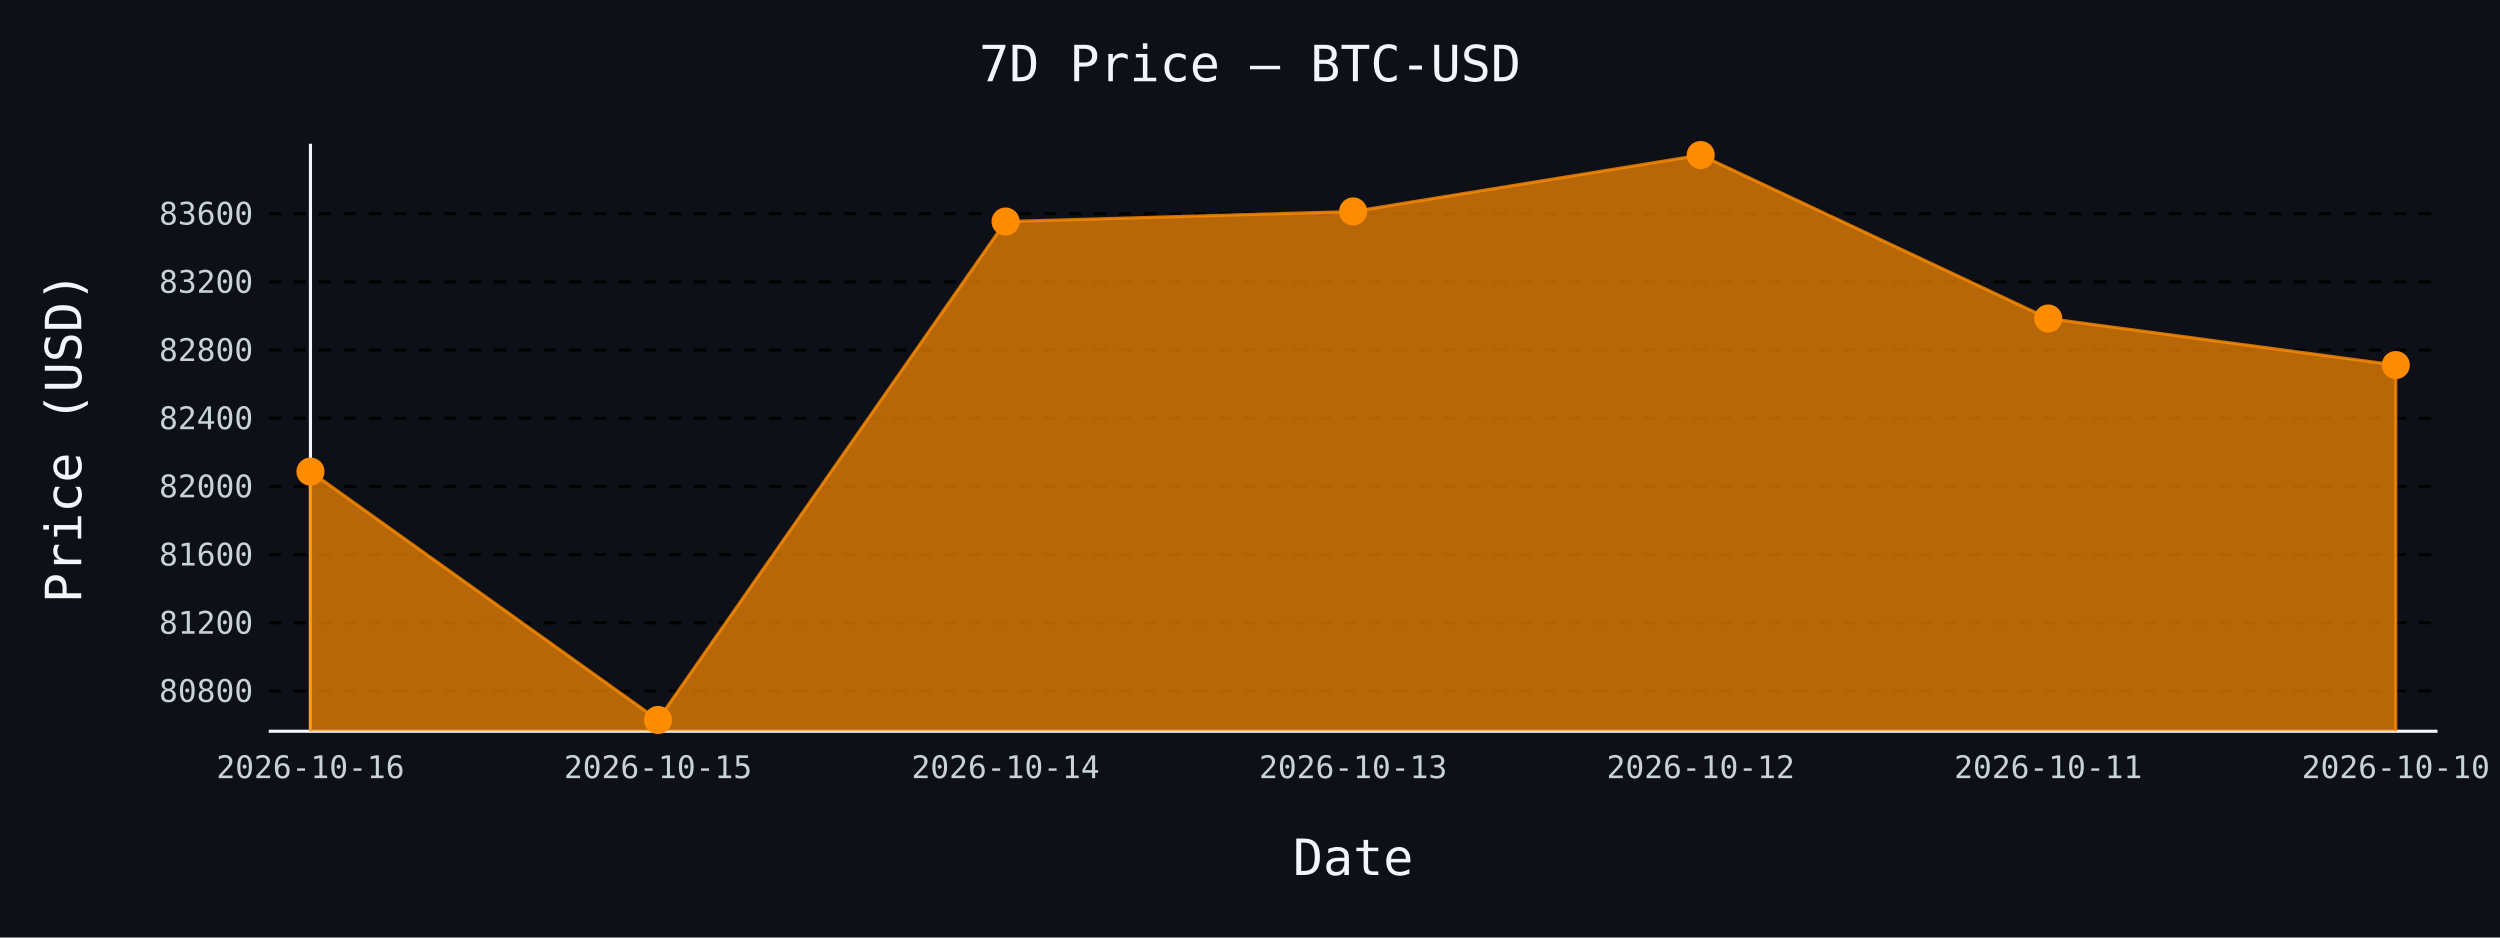
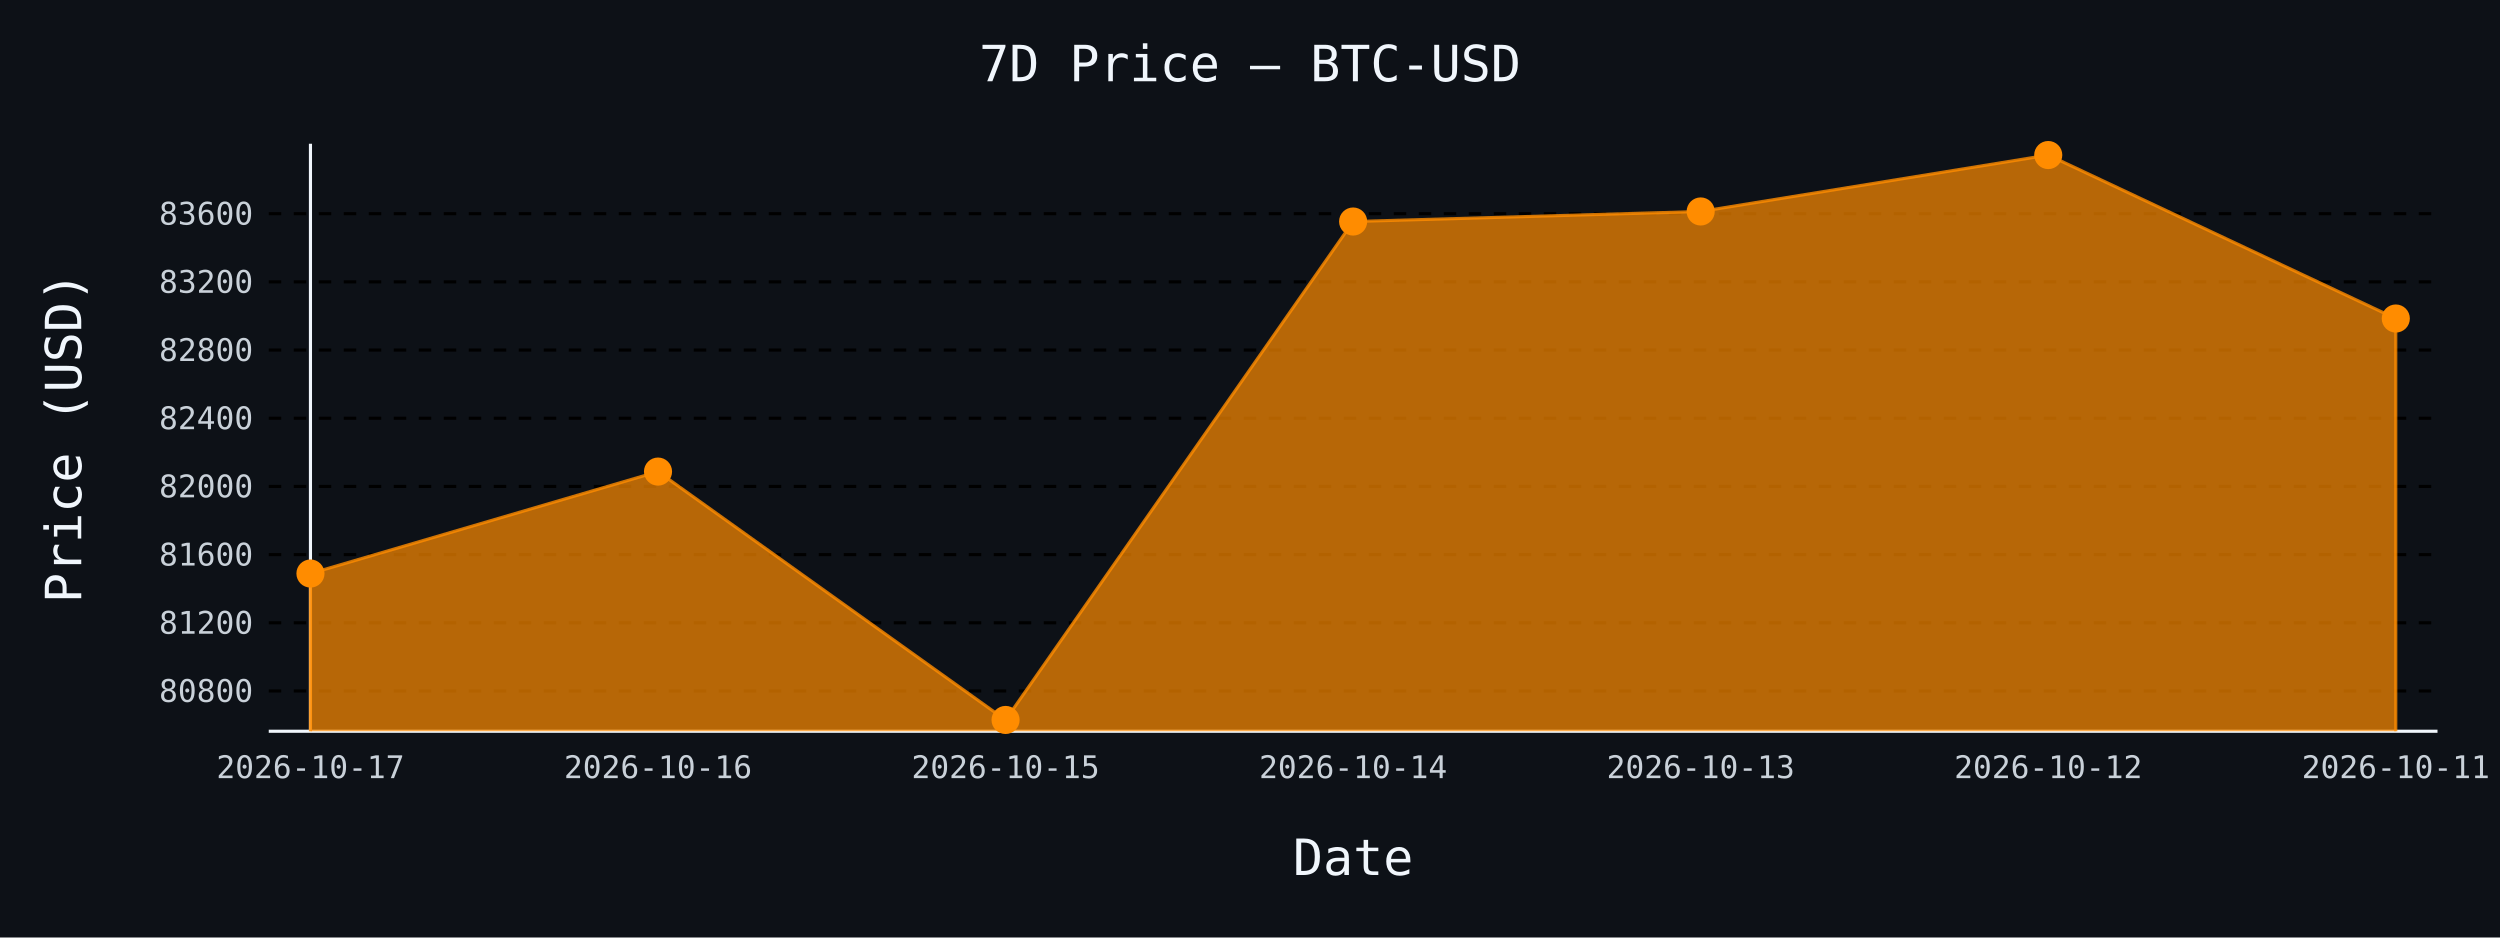
- <svg xmlns="http://www.w3.org/2000/svg" id="chart-19cd3c1d-a81c-4879-a6c1-eff4786c7308" class="pygal-chart" viewBox="0 0 800 300">
+ <svg xmlns="http://www.w3.org/2000/svg" id="chart-249112fe-27b4-4db0-b85a-a90889d88c5f" class="pygal-chart" viewBox="0 0 800 300">
  <defs>
-     <style type="text/css">#chart-19cd3c1d-a81c-4879-a6c1-eff4786c7308{-webkit-user-select:none;-webkit-font-smoothing:antialiased;font-family:monospace}#chart-19cd3c1d-a81c-4879-a6c1-eff4786c7308 .title{font-family:monospace;font-size:16px}#chart-19cd3c1d-a81c-4879-a6c1-eff4786c7308 .legends .legend text{font-family:monospace;font-size:14px}#chart-19cd3c1d-a81c-4879-a6c1-eff4786c7308 .axis text{font-family:monospace;font-size:10px}#chart-19cd3c1d-a81c-4879-a6c1-eff4786c7308 .axis text.major{font-family:monospace;font-size:10px}#chart-19cd3c1d-a81c-4879-a6c1-eff4786c7308 .text-overlay text.value{font-family:monospace;font-size:16px}#chart-19cd3c1d-a81c-4879-a6c1-eff4786c7308 .text-overlay text.label{font-family:monospace;font-size:10px}#chart-19cd3c1d-a81c-4879-a6c1-eff4786c7308 .tooltip{font-family:monospace;font-size:14px}#chart-19cd3c1d-a81c-4879-a6c1-eff4786c7308 text.no_data{font-family:monospace;font-size:64px}
- #chart-19cd3c1d-a81c-4879-a6c1-eff4786c7308{background-color:#0d1117}#chart-19cd3c1d-a81c-4879-a6c1-eff4786c7308 path,#chart-19cd3c1d-a81c-4879-a6c1-eff4786c7308 line,#chart-19cd3c1d-a81c-4879-a6c1-eff4786c7308 rect,#chart-19cd3c1d-a81c-4879-a6c1-eff4786c7308 circle{-webkit-transition:150ms;-moz-transition:150ms;transition:150ms}#chart-19cd3c1d-a81c-4879-a6c1-eff4786c7308 .graph &gt; .background{fill:#0d1117}#chart-19cd3c1d-a81c-4879-a6c1-eff4786c7308 .plot &gt; .background{fill:#0d1117}#chart-19cd3c1d-a81c-4879-a6c1-eff4786c7308 .graph{fill:#c9d1d9}#chart-19cd3c1d-a81c-4879-a6c1-eff4786c7308 text.no_data{fill:#f0f6fc}#chart-19cd3c1d-a81c-4879-a6c1-eff4786c7308 .title{fill:#f0f6fc}#chart-19cd3c1d-a81c-4879-a6c1-eff4786c7308 .legends .legend text{fill:#c9d1d9}#chart-19cd3c1d-a81c-4879-a6c1-eff4786c7308 .legends .legend:hover text{fill:#f0f6fc}#chart-19cd3c1d-a81c-4879-a6c1-eff4786c7308 .axis .line{stroke:#f0f6fc}#chart-19cd3c1d-a81c-4879-a6c1-eff4786c7308 .axis .guide.line{stroke:#8b949e}#chart-19cd3c1d-a81c-4879-a6c1-eff4786c7308 .axis .major.line{stroke:#c9d1d9}#chart-19cd3c1d-a81c-4879-a6c1-eff4786c7308 .axis text.major{fill:#f0f6fc}#chart-19cd3c1d-a81c-4879-a6c1-eff4786c7308 .axis.y .guides:hover .guide.line,#chart-19cd3c1d-a81c-4879-a6c1-eff4786c7308 .line-graph .axis.x .guides:hover .guide.line,#chart-19cd3c1d-a81c-4879-a6c1-eff4786c7308 .stackedline-graph .axis.x .guides:hover .guide.line,#chart-19cd3c1d-a81c-4879-a6c1-eff4786c7308 .xy-graph .axis.x .guides:hover .guide.line{stroke:#f0f6fc}#chart-19cd3c1d-a81c-4879-a6c1-eff4786c7308 .axis .guides:hover text{fill:#f0f6fc}#chart-19cd3c1d-a81c-4879-a6c1-eff4786c7308 .reactive{fill-opacity:.7;stroke-opacity:.8;stroke-width:1}#chart-19cd3c1d-a81c-4879-a6c1-eff4786c7308 .ci{stroke:#c9d1d9}#chart-19cd3c1d-a81c-4879-a6c1-eff4786c7308 .reactive.active,#chart-19cd3c1d-a81c-4879-a6c1-eff4786c7308 .active .reactive{fill-opacity:.8;stroke-opacity:.9;stroke-width:4}#chart-19cd3c1d-a81c-4879-a6c1-eff4786c7308 .ci .reactive.active{stroke-width:1.5}#chart-19cd3c1d-a81c-4879-a6c1-eff4786c7308 .series text{fill:#f0f6fc}#chart-19cd3c1d-a81c-4879-a6c1-eff4786c7308 .tooltip rect{fill:#0d1117;stroke:#f0f6fc;-webkit-transition:opacity 150ms;-moz-transition:opacity 150ms;transition:opacity 150ms}#chart-19cd3c1d-a81c-4879-a6c1-eff4786c7308 .tooltip .label{fill:#c9d1d9}#chart-19cd3c1d-a81c-4879-a6c1-eff4786c7308 .tooltip .label{fill:#c9d1d9}#chart-19cd3c1d-a81c-4879-a6c1-eff4786c7308 .tooltip .legend{font-size:.8em;fill:#8b949e}#chart-19cd3c1d-a81c-4879-a6c1-eff4786c7308 .tooltip .x_label{font-size:.6em;fill:#f0f6fc}#chart-19cd3c1d-a81c-4879-a6c1-eff4786c7308 .tooltip .xlink{font-size:.5em;text-decoration:underline}#chart-19cd3c1d-a81c-4879-a6c1-eff4786c7308 .tooltip .value{font-size:1.5em}#chart-19cd3c1d-a81c-4879-a6c1-eff4786c7308 .bound{font-size:.5em}#chart-19cd3c1d-a81c-4879-a6c1-eff4786c7308 .max-value{font-size:.75em;fill:#8b949e}#chart-19cd3c1d-a81c-4879-a6c1-eff4786c7308 .map-element{fill:#0d1117;stroke:#8b949e !important}#chart-19cd3c1d-a81c-4879-a6c1-eff4786c7308 .map-element .reactive{fill-opacity:inherit;stroke-opacity:inherit}#chart-19cd3c1d-a81c-4879-a6c1-eff4786c7308 .color-0,#chart-19cd3c1d-a81c-4879-a6c1-eff4786c7308 .color-0 a:visited{stroke:#ff8c00;fill:#ff8c00}#chart-19cd3c1d-a81c-4879-a6c1-eff4786c7308 .text-overlay .color-0 text{fill:black}
- #chart-19cd3c1d-a81c-4879-a6c1-eff4786c7308 text.no_data{text-anchor:middle}#chart-19cd3c1d-a81c-4879-a6c1-eff4786c7308 .guide.line{fill:none}#chart-19cd3c1d-a81c-4879-a6c1-eff4786c7308 .centered{text-anchor:middle}#chart-19cd3c1d-a81c-4879-a6c1-eff4786c7308 .title{text-anchor:middle}#chart-19cd3c1d-a81c-4879-a6c1-eff4786c7308 .legends .legend text{fill-opacity:1}#chart-19cd3c1d-a81c-4879-a6c1-eff4786c7308 .axis.x text{text-anchor:middle}#chart-19cd3c1d-a81c-4879-a6c1-eff4786c7308 .axis.x:not(.web) text[transform]{text-anchor:start}#chart-19cd3c1d-a81c-4879-a6c1-eff4786c7308 .axis.x:not(.web) text[transform].backwards{text-anchor:end}#chart-19cd3c1d-a81c-4879-a6c1-eff4786c7308 .axis.y text{text-anchor:end}#chart-19cd3c1d-a81c-4879-a6c1-eff4786c7308 .axis.y text[transform].backwards{text-anchor:start}#chart-19cd3c1d-a81c-4879-a6c1-eff4786c7308 .axis.y2 text{text-anchor:start}#chart-19cd3c1d-a81c-4879-a6c1-eff4786c7308 .axis.y2 text[transform].backwards{text-anchor:end}#chart-19cd3c1d-a81c-4879-a6c1-eff4786c7308 .axis .guide.line{stroke-dasharray:4,4;stroke:black}#chart-19cd3c1d-a81c-4879-a6c1-eff4786c7308 .axis .major.guide.line{stroke-dasharray:6,6;stroke:black}#chart-19cd3c1d-a81c-4879-a6c1-eff4786c7308 .horizontal .axis.y .guide.line,#chart-19cd3c1d-a81c-4879-a6c1-eff4786c7308 .horizontal .axis.y2 .guide.line,#chart-19cd3c1d-a81c-4879-a6c1-eff4786c7308 .vertical .axis.x .guide.line{opacity:0}#chart-19cd3c1d-a81c-4879-a6c1-eff4786c7308 .horizontal .axis.always_show .guide.line,#chart-19cd3c1d-a81c-4879-a6c1-eff4786c7308 .vertical .axis.always_show .guide.line{opacity:1 !important}#chart-19cd3c1d-a81c-4879-a6c1-eff4786c7308 .axis.y .guides:hover .guide.line,#chart-19cd3c1d-a81c-4879-a6c1-eff4786c7308 .axis.y2 .guides:hover .guide.line,#chart-19cd3c1d-a81c-4879-a6c1-eff4786c7308 .axis.x .guides:hover .guide.line{opacity:1}#chart-19cd3c1d-a81c-4879-a6c1-eff4786c7308 .axis .guides:hover text{opacity:1}#chart-19cd3c1d-a81c-4879-a6c1-eff4786c7308 .nofill{fill:none}#chart-19cd3c1d-a81c-4879-a6c1-eff4786c7308 .subtle-fill{fill-opacity:.2}#chart-19cd3c1d-a81c-4879-a6c1-eff4786c7308 .dot{stroke-width:1px;fill-opacity:1;stroke-opacity:1}#chart-19cd3c1d-a81c-4879-a6c1-eff4786c7308 .dot.active{stroke-width:5px}#chart-19cd3c1d-a81c-4879-a6c1-eff4786c7308 .dot.negative{fill:transparent}#chart-19cd3c1d-a81c-4879-a6c1-eff4786c7308 text,#chart-19cd3c1d-a81c-4879-a6c1-eff4786c7308 tspan{stroke:none !important}#chart-19cd3c1d-a81c-4879-a6c1-eff4786c7308 .series text.active{opacity:1}#chart-19cd3c1d-a81c-4879-a6c1-eff4786c7308 .tooltip rect{fill-opacity:.95;stroke-width:.5}#chart-19cd3c1d-a81c-4879-a6c1-eff4786c7308 .tooltip text{fill-opacity:1}#chart-19cd3c1d-a81c-4879-a6c1-eff4786c7308 .showable{visibility:hidden}#chart-19cd3c1d-a81c-4879-a6c1-eff4786c7308 .showable.shown{visibility:visible}#chart-19cd3c1d-a81c-4879-a6c1-eff4786c7308 .gauge-background{fill:rgba(229,229,229,1);stroke:none}#chart-19cd3c1d-a81c-4879-a6c1-eff4786c7308 .bg-lines{stroke:#0d1117;stroke-width:2px}</style>
+     <style type="text/css">#chart-249112fe-27b4-4db0-b85a-a90889d88c5f{-webkit-user-select:none;-webkit-font-smoothing:antialiased;font-family:monospace}#chart-249112fe-27b4-4db0-b85a-a90889d88c5f .title{font-family:monospace;font-size:16px}#chart-249112fe-27b4-4db0-b85a-a90889d88c5f .legends .legend text{font-family:monospace;font-size:14px}#chart-249112fe-27b4-4db0-b85a-a90889d88c5f .axis text{font-family:monospace;font-size:10px}#chart-249112fe-27b4-4db0-b85a-a90889d88c5f .axis text.major{font-family:monospace;font-size:10px}#chart-249112fe-27b4-4db0-b85a-a90889d88c5f .text-overlay text.value{font-family:monospace;font-size:16px}#chart-249112fe-27b4-4db0-b85a-a90889d88c5f .text-overlay text.label{font-family:monospace;font-size:10px}#chart-249112fe-27b4-4db0-b85a-a90889d88c5f .tooltip{font-family:monospace;font-size:14px}#chart-249112fe-27b4-4db0-b85a-a90889d88c5f text.no_data{font-family:monospace;font-size:64px}
+ #chart-249112fe-27b4-4db0-b85a-a90889d88c5f{background-color:#0d1117}#chart-249112fe-27b4-4db0-b85a-a90889d88c5f path,#chart-249112fe-27b4-4db0-b85a-a90889d88c5f line,#chart-249112fe-27b4-4db0-b85a-a90889d88c5f rect,#chart-249112fe-27b4-4db0-b85a-a90889d88c5f circle{-webkit-transition:150ms;-moz-transition:150ms;transition:150ms}#chart-249112fe-27b4-4db0-b85a-a90889d88c5f .graph &gt; .background{fill:#0d1117}#chart-249112fe-27b4-4db0-b85a-a90889d88c5f .plot &gt; .background{fill:#0d1117}#chart-249112fe-27b4-4db0-b85a-a90889d88c5f .graph{fill:#c9d1d9}#chart-249112fe-27b4-4db0-b85a-a90889d88c5f text.no_data{fill:#f0f6fc}#chart-249112fe-27b4-4db0-b85a-a90889d88c5f .title{fill:#f0f6fc}#chart-249112fe-27b4-4db0-b85a-a90889d88c5f .legends .legend text{fill:#c9d1d9}#chart-249112fe-27b4-4db0-b85a-a90889d88c5f .legends .legend:hover text{fill:#f0f6fc}#chart-249112fe-27b4-4db0-b85a-a90889d88c5f .axis .line{stroke:#f0f6fc}#chart-249112fe-27b4-4db0-b85a-a90889d88c5f .axis .guide.line{stroke:#8b949e}#chart-249112fe-27b4-4db0-b85a-a90889d88c5f .axis .major.line{stroke:#c9d1d9}#chart-249112fe-27b4-4db0-b85a-a90889d88c5f .axis text.major{fill:#f0f6fc}#chart-249112fe-27b4-4db0-b85a-a90889d88c5f .axis.y .guides:hover .guide.line,#chart-249112fe-27b4-4db0-b85a-a90889d88c5f .line-graph .axis.x .guides:hover .guide.line,#chart-249112fe-27b4-4db0-b85a-a90889d88c5f .stackedline-graph .axis.x .guides:hover .guide.line,#chart-249112fe-27b4-4db0-b85a-a90889d88c5f .xy-graph .axis.x .guides:hover .guide.line{stroke:#f0f6fc}#chart-249112fe-27b4-4db0-b85a-a90889d88c5f .axis .guides:hover text{fill:#f0f6fc}#chart-249112fe-27b4-4db0-b85a-a90889d88c5f .reactive{fill-opacity:.7;stroke-opacity:.8;stroke-width:1}#chart-249112fe-27b4-4db0-b85a-a90889d88c5f .ci{stroke:#c9d1d9}#chart-249112fe-27b4-4db0-b85a-a90889d88c5f .reactive.active,#chart-249112fe-27b4-4db0-b85a-a90889d88c5f .active .reactive{fill-opacity:.8;stroke-opacity:.9;stroke-width:4}#chart-249112fe-27b4-4db0-b85a-a90889d88c5f .ci .reactive.active{stroke-width:1.5}#chart-249112fe-27b4-4db0-b85a-a90889d88c5f .series text{fill:#f0f6fc}#chart-249112fe-27b4-4db0-b85a-a90889d88c5f .tooltip rect{fill:#0d1117;stroke:#f0f6fc;-webkit-transition:opacity 150ms;-moz-transition:opacity 150ms;transition:opacity 150ms}#chart-249112fe-27b4-4db0-b85a-a90889d88c5f .tooltip .label{fill:#c9d1d9}#chart-249112fe-27b4-4db0-b85a-a90889d88c5f .tooltip .label{fill:#c9d1d9}#chart-249112fe-27b4-4db0-b85a-a90889d88c5f .tooltip .legend{font-size:.8em;fill:#8b949e}#chart-249112fe-27b4-4db0-b85a-a90889d88c5f .tooltip .x_label{font-size:.6em;fill:#f0f6fc}#chart-249112fe-27b4-4db0-b85a-a90889d88c5f .tooltip .xlink{font-size:.5em;text-decoration:underline}#chart-249112fe-27b4-4db0-b85a-a90889d88c5f .tooltip .value{font-size:1.5em}#chart-249112fe-27b4-4db0-b85a-a90889d88c5f .bound{font-size:.5em}#chart-249112fe-27b4-4db0-b85a-a90889d88c5f .max-value{font-size:.75em;fill:#8b949e}#chart-249112fe-27b4-4db0-b85a-a90889d88c5f .map-element{fill:#0d1117;stroke:#8b949e !important}#chart-249112fe-27b4-4db0-b85a-a90889d88c5f .map-element .reactive{fill-opacity:inherit;stroke-opacity:inherit}#chart-249112fe-27b4-4db0-b85a-a90889d88c5f .color-0,#chart-249112fe-27b4-4db0-b85a-a90889d88c5f .color-0 a:visited{stroke:#ff8c00;fill:#ff8c00}#chart-249112fe-27b4-4db0-b85a-a90889d88c5f .text-overlay .color-0 text{fill:black}
+ #chart-249112fe-27b4-4db0-b85a-a90889d88c5f text.no_data{text-anchor:middle}#chart-249112fe-27b4-4db0-b85a-a90889d88c5f .guide.line{fill:none}#chart-249112fe-27b4-4db0-b85a-a90889d88c5f .centered{text-anchor:middle}#chart-249112fe-27b4-4db0-b85a-a90889d88c5f .title{text-anchor:middle}#chart-249112fe-27b4-4db0-b85a-a90889d88c5f .legends .legend text{fill-opacity:1}#chart-249112fe-27b4-4db0-b85a-a90889d88c5f .axis.x text{text-anchor:middle}#chart-249112fe-27b4-4db0-b85a-a90889d88c5f .axis.x:not(.web) text[transform]{text-anchor:start}#chart-249112fe-27b4-4db0-b85a-a90889d88c5f .axis.x:not(.web) text[transform].backwards{text-anchor:end}#chart-249112fe-27b4-4db0-b85a-a90889d88c5f .axis.y text{text-anchor:end}#chart-249112fe-27b4-4db0-b85a-a90889d88c5f .axis.y text[transform].backwards{text-anchor:start}#chart-249112fe-27b4-4db0-b85a-a90889d88c5f .axis.y2 text{text-anchor:start}#chart-249112fe-27b4-4db0-b85a-a90889d88c5f .axis.y2 text[transform].backwards{text-anchor:end}#chart-249112fe-27b4-4db0-b85a-a90889d88c5f .axis .guide.line{stroke-dasharray:4,4;stroke:black}#chart-249112fe-27b4-4db0-b85a-a90889d88c5f .axis .major.guide.line{stroke-dasharray:6,6;stroke:black}#chart-249112fe-27b4-4db0-b85a-a90889d88c5f .horizontal .axis.y .guide.line,#chart-249112fe-27b4-4db0-b85a-a90889d88c5f .horizontal .axis.y2 .guide.line,#chart-249112fe-27b4-4db0-b85a-a90889d88c5f .vertical .axis.x .guide.line{opacity:0}#chart-249112fe-27b4-4db0-b85a-a90889d88c5f .horizontal .axis.always_show .guide.line,#chart-249112fe-27b4-4db0-b85a-a90889d88c5f .vertical .axis.always_show .guide.line{opacity:1 !important}#chart-249112fe-27b4-4db0-b85a-a90889d88c5f .axis.y .guides:hover .guide.line,#chart-249112fe-27b4-4db0-b85a-a90889d88c5f .axis.y2 .guides:hover .guide.line,#chart-249112fe-27b4-4db0-b85a-a90889d88c5f .axis.x .guides:hover .guide.line{opacity:1}#chart-249112fe-27b4-4db0-b85a-a90889d88c5f .axis .guides:hover text{opacity:1}#chart-249112fe-27b4-4db0-b85a-a90889d88c5f .nofill{fill:none}#chart-249112fe-27b4-4db0-b85a-a90889d88c5f .subtle-fill{fill-opacity:.2}#chart-249112fe-27b4-4db0-b85a-a90889d88c5f .dot{stroke-width:1px;fill-opacity:1;stroke-opacity:1}#chart-249112fe-27b4-4db0-b85a-a90889d88c5f .dot.active{stroke-width:5px}#chart-249112fe-27b4-4db0-b85a-a90889d88c5f .dot.negative{fill:transparent}#chart-249112fe-27b4-4db0-b85a-a90889d88c5f text,#chart-249112fe-27b4-4db0-b85a-a90889d88c5f tspan{stroke:none !important}#chart-249112fe-27b4-4db0-b85a-a90889d88c5f .series text.active{opacity:1}#chart-249112fe-27b4-4db0-b85a-a90889d88c5f .tooltip rect{fill-opacity:.95;stroke-width:.5}#chart-249112fe-27b4-4db0-b85a-a90889d88c5f .tooltip text{fill-opacity:1}#chart-249112fe-27b4-4db0-b85a-a90889d88c5f .showable{visibility:hidden}#chart-249112fe-27b4-4db0-b85a-a90889d88c5f .showable.shown{visibility:visible}#chart-249112fe-27b4-4db0-b85a-a90889d88c5f .gauge-background{fill:rgba(229,229,229,1);stroke:none}#chart-249112fe-27b4-4db0-b85a-a90889d88c5f .bg-lines{stroke:#0d1117;stroke-width:2px}</style>
  </defs>
  <g class="graph line-graph vertical">
    <rect x="0" y="0" width="800" height="300" class="background" />
    <g transform="translate(86, 46)" class="plot">
      <rect x="0" y="0" width="694.0" height="188" class="background" />
      <g class="axis y always_show">
        <path d="M0 188 h694" class="line" />
        <g class="guides">
          <path d="M0 175.112 h694" class="guide line" />
          <text x="-5" y="178.612" class="">80800</text>
        </g>
        <g class="guides">
          <path d="M0 153.293 h694" class="guide line" />
          <text x="-5" y="156.793" class="">81200</text>
        </g>
        <g class="guides">
          <path d="M0 131.474 h694" class="guide line" />
          <text x="-5" y="134.974" class="">81600</text>
        </g>
        <g class="guides">
          <path d="M0 109.655 h694" class="guide line" />
          <text x="-5" y="113.155" class="">82000</text>
        </g>
        <g class="guides">
          <path d="M0 87.836 h694" class="guide line" />
          <text x="-5" y="91.336" class="">82400</text>
        </g>
        <g class="guides">
          <path d="M0 66.017 h694" class="guide line" />
          <text x="-5" y="69.517" class="">82800</text>
        </g>
        <g class="guides">
          <path d="M0 44.198 h694" class="guide line" />
          <text x="-5" y="47.698" class="">83200</text>
        </g>
        <g class="guides">
          <path d="M0 22.38 h694" class="guide line" />
          <text x="-5" y="25.88" class="">83600</text>
        </g>
      </g>
      <g class="axis x">
        <g class="guides">
          <path d="M13.346 0 v188" class="line" />
-           <text x="13.346" y="203.0" class="">2026-10-16</text>
+           <text x="13.346" y="203.0" class="">2026-10-17</text>
        </g>
        <g class="guides">
          <path d="M124.564 0 v188" class="guide line" />
-           <text x="124.564" y="203.0" class="">2026-10-15</text>
+           <text x="124.564" y="203.0" class="">2026-10-16</text>
        </g>
        <g class="guides">
          <path d="M235.782 0 v188" class="guide line" />
-           <text x="235.782" y="203.0" class="">2026-10-14</text>
+           <text x="235.782" y="203.0" class="">2026-10-15</text>
        </g>
        <g class="guides">
          <path d="M347 0 v188" class="guide line" />
-           <text x="347.0" y="203.0" class="">2026-10-13</text>
+           <text x="347.0" y="203.0" class="">2026-10-14</text>
        </g>
        <g class="guides">
          <path d="M458.218 0 v188" class="guide line" />
-           <text x="458.218" y="203.0" class="">2026-10-12</text>
+           <text x="458.218" y="203.0" class="">2026-10-13</text>
        </g>
        <g class="guides">
          <path d="M569.436 0 v188" class="guide line" />
-           <text x="569.436" y="203.0" class="">2026-10-11</text>
+           <text x="569.436" y="203.0" class="">2026-10-12</text>
        </g>
        <g class="guides">
          <path d="M680.654 0 v188" class="guide line" />
-           <text x="680.654" y="203.0" class="">2026-10-10</text>
+           <text x="680.654" y="203.0" class="">2026-10-11</text>
        </g>
      </g>
      <g class="series serie-0 color-0">
-         <path d="M13.346 188 L13.346 104.909 124.564 184.385 235.782 24.889 347 21.67 458.218 3.615 569.436 55.926 680.654 70.817 680.654 188" class="line reactive" />
+         <path d="M13.346 188 L13.346 137.529 124.564 104.909 235.782 184.385 347 24.889 458.218 21.67 569.436 3.615 680.654 55.926 680.654 188" class="line reactive" />
      </g>
    </g>
    <g class="titles">
      <text x="400.0" y="26" class="title plot_title">7D Price — BTC-USD</text>
      <text x="433.0" y="280" class="title">Date</text>
      <text x="0" y="166.0" class="title" transform="rotate(-90 0 140)">Price (USD)</text>
    </g>
    <g transform="translate(86, 46)" class="plot overlay">
      <g class="series serie-0 color-0">
        <g class="dots">
-           <circle cx="13.346" cy="104.909" r="4" class="dot reactive tooltip-trigger" />
+           <circle cx="13.346" cy="137.529" r="4" class="dot reactive tooltip-trigger" />
        </g>
        <g class="dots">
-           <circle cx="124.564" cy="184.385" r="4" class="dot reactive tooltip-trigger" />
+           <circle cx="124.564" cy="104.909" r="4" class="dot reactive tooltip-trigger" />
        </g>
        <g class="dots">
-           <circle cx="235.782" cy="24.889" r="4" class="dot reactive tooltip-trigger" />
+           <circle cx="235.782" cy="184.385" r="4" class="dot reactive tooltip-trigger" />
        </g>
        <g class="dots">
-           <circle cx="347.0" cy="21.67" r="4" class="dot reactive tooltip-trigger" />
+           <circle cx="347.0" cy="24.889" r="4" class="dot reactive tooltip-trigger" />
        </g>
        <g class="dots">
-           <circle cx="458.218" cy="3.615" r="4" class="dot reactive tooltip-trigger" />
+           <circle cx="458.218" cy="21.67" r="4" class="dot reactive tooltip-trigger" />
        </g>
        <g class="dots">
-           <circle cx="569.436" cy="55.926" r="4" class="dot reactive tooltip-trigger" />
+           <circle cx="569.436" cy="3.615" r="4" class="dot reactive tooltip-trigger" />
        </g>
        <g class="dots">
-           <circle cx="680.654" cy="70.817" r="4" class="dot reactive tooltip-trigger" />
+           <circle cx="680.654" cy="55.926" r="4" class="dot reactive tooltip-trigger" />
        </g>
      </g>
    </g>
    <g transform="translate(86, 46)" class="plot text-overlay">
      <g class="series serie-0 color-0" />
    </g>
    <g transform="translate(86, 46)" class="plot tooltip-overlay">
      <g transform="translate(0 0)" style="opacity: 0" class="tooltip">
        <rect rx="0" ry="0" width="0" height="0" class="tooltip-box" />
        <g class="text" />
      </g>
    </g>
  </g>
</svg>
